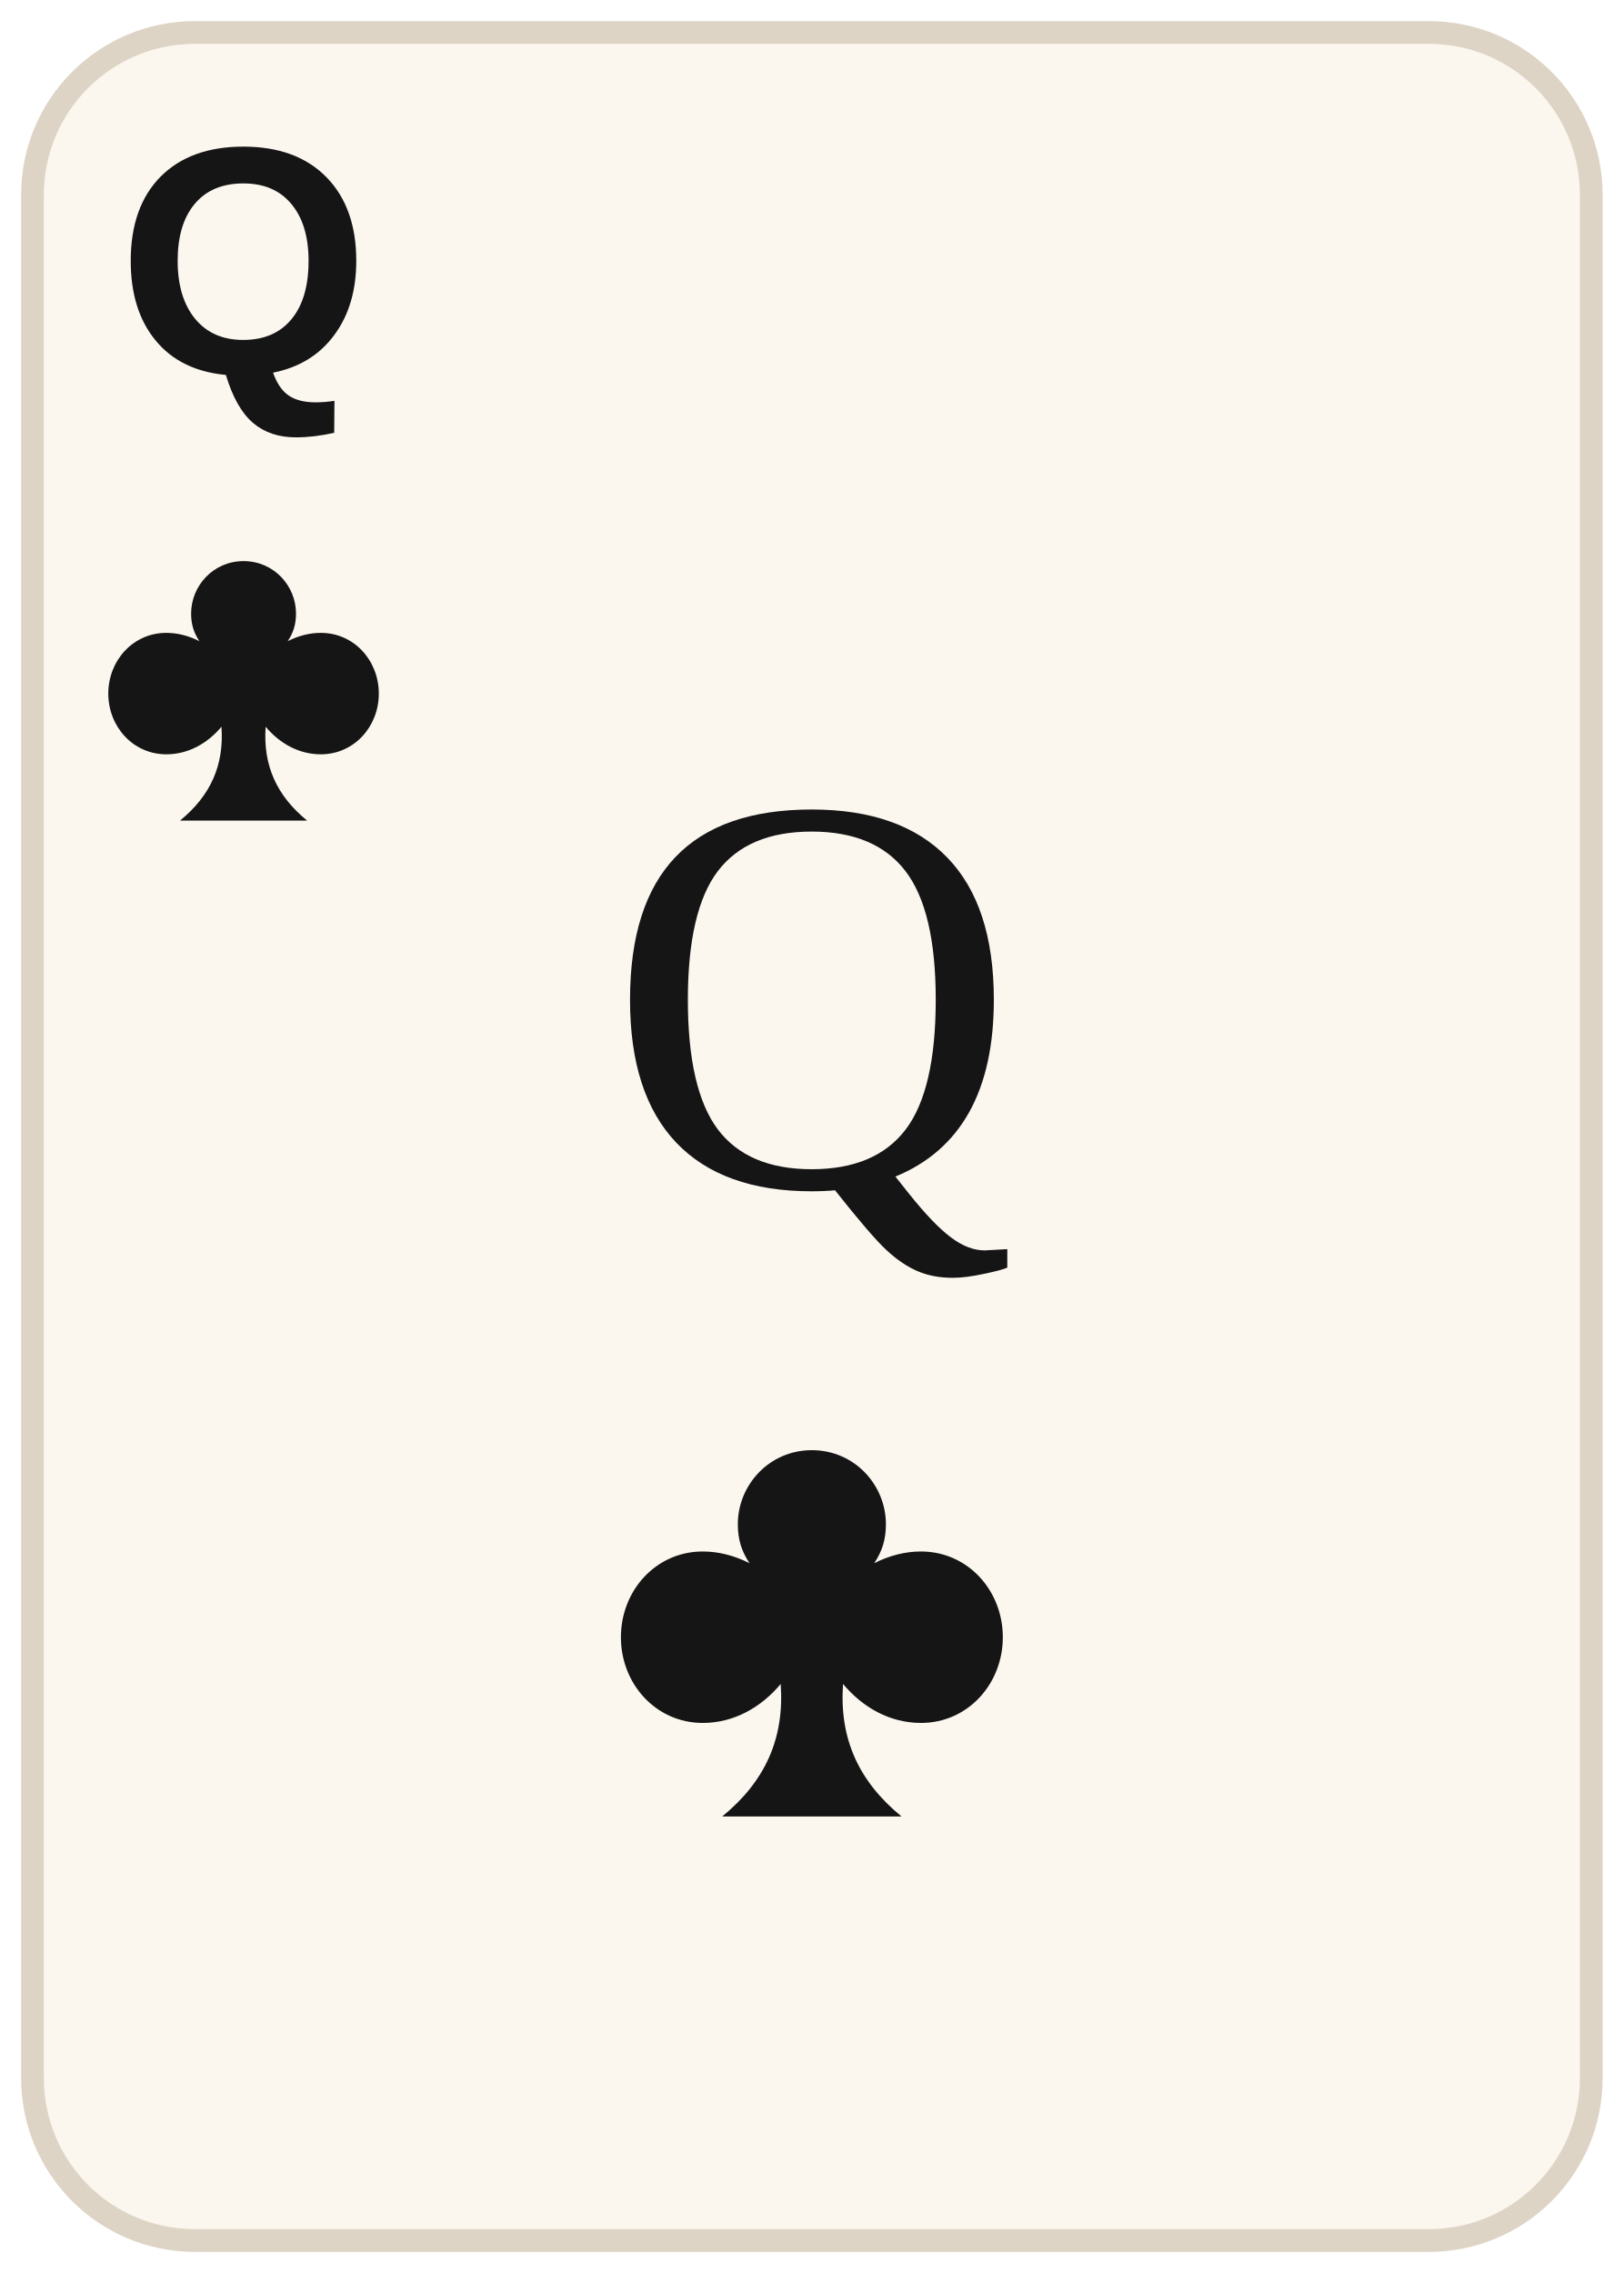
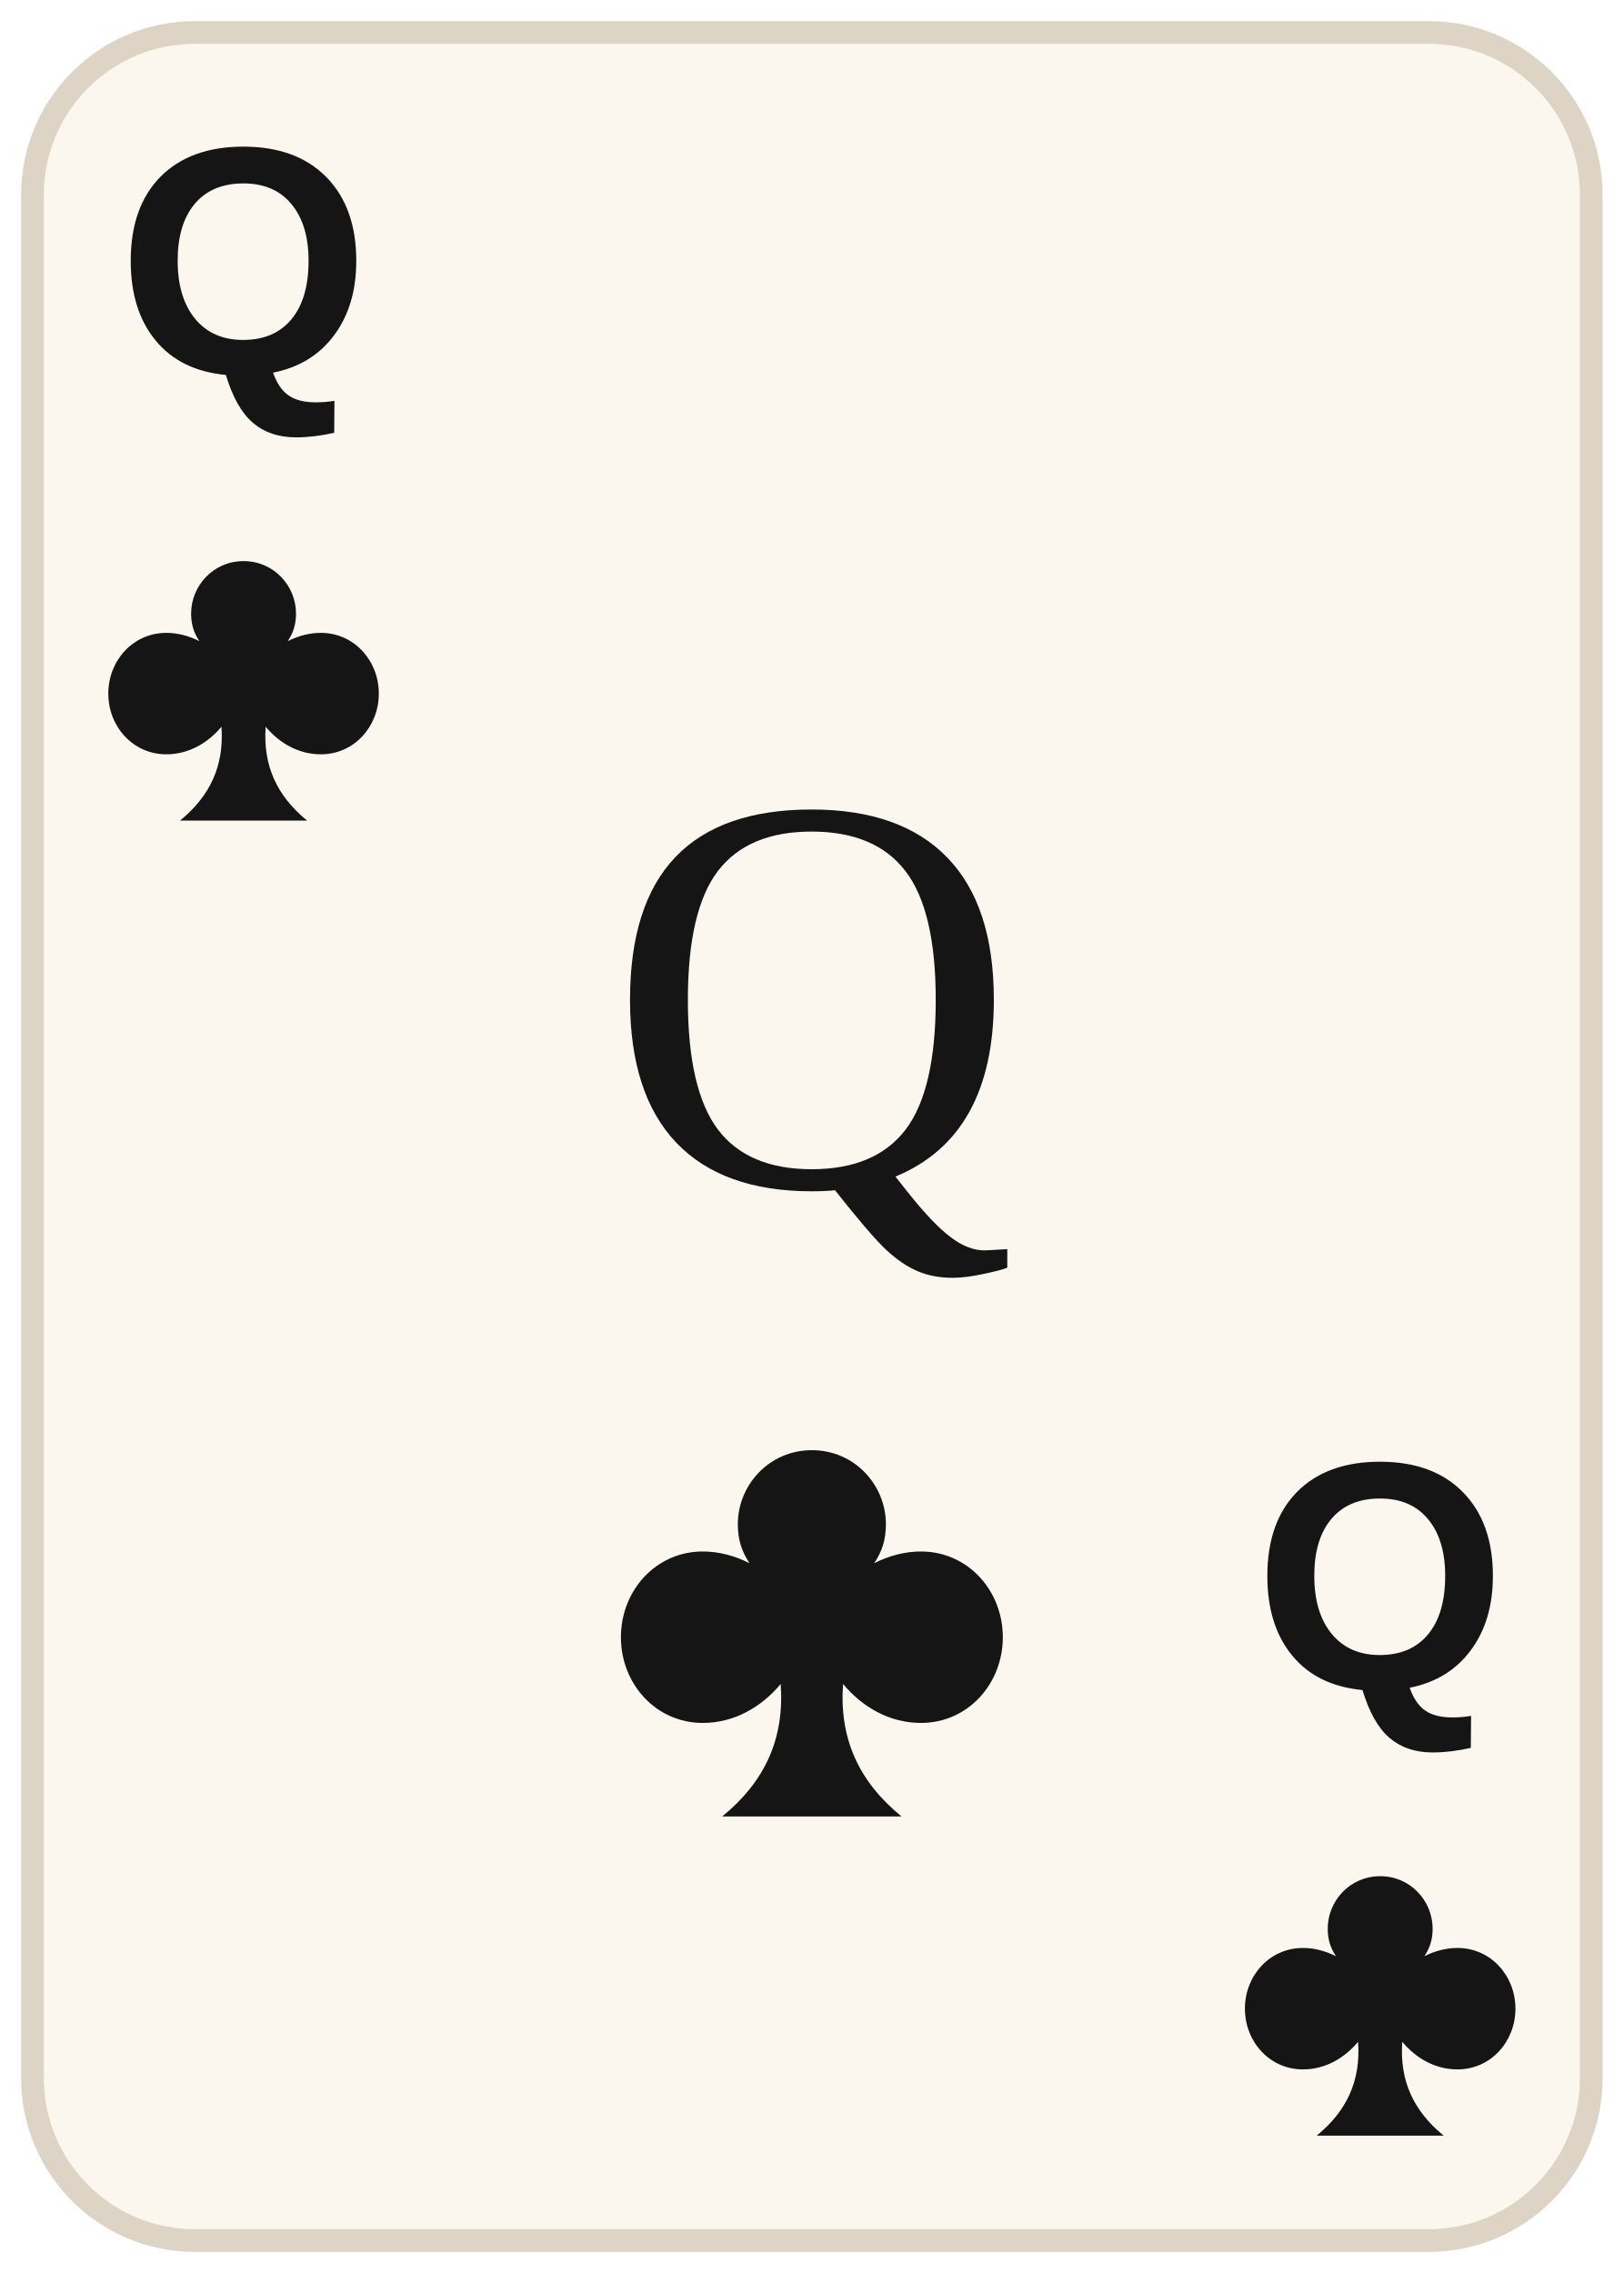
<svg xmlns="http://www.w3.org/2000/svg" viewBox="0 0 100 140" role="img" aria-label="Queen of Clubs">
  <rect x="2" y="2" width="96" height="136" rx="10" fill="#fbf6ee" stroke="#ded4c5" stroke-width="1.4" />
  <g font-family="Haskoy,-apple-system,BlinkMacSystemFont,'Segoe UI',Arial,sans-serif">
    <text x="15" y="23" fill="#151515" font-size="20" font-weight="700" text-anchor="middle">Q</text>
    <g fill="#151515" transform="translate(15 40) scale(0.17)">
      <path d="M0-32C-11-32-19-23-19-13c0 4 1 7 3 10-4-2-8-3-12-3-12 0-21 10-21 22s9 22 21 22c8 0 15-4 20-10 1 14-4 25-15 34h46C12 53 7 42 8 28c5 6 12 10 20 10 12 0 21-10 21-22S40-6 28-6c-4 0-8 1-12 3 2-3 3-6 3-10 0-10-8-19-19-19Z" />
    </g>
  </g>
  <g>
    <text x="50" y="65" fill="#151515" font-size="35" font-weight="500" text-anchor="middle" dominant-baseline="middle">Q</text>
    <g fill="#151515" transform="translate(50 97) scale(0.24)">
      <path d="M0-32C-11-32-19-23-19-13c0 4 1 7 3 10-4-2-8-3-12-3-12 0-21 10-21 22s9 22 21 22c8 0 15-4 20-10 1 14-4 25-15 34h46C12 53 7 42 8 28c5 6 12 10 20 10 12 0 21-10 21-22S40-6 28-6c-4 0-8 1-12 3 2-3 3-6 3-10 0-10-8-19-19-19Z" />
    </g>
  </g>
+   <g data-card-corner="bottom-right" font-family="Haskoy,-apple-system,BlinkMacSystemFont,'Segoe UI',Arial,sans-serif">
+     <text x="85" y="104" fill="#151515" font-size="20" font-weight="700" text-anchor="middle">Q</text>
+     <g fill="#151515" transform="translate(85 121) scale(0.17)">
+       <path d="M0-32C-11-32-19-23-19-13c0 4 1 7 3 10-4-2-8-3-12-3-12 0-21 10-21 22s9 22 21 22c8 0 15-4 20-10 1 14-4 25-15 34h46C12 53 7 42 8 28c5 6 12 10 20 10 12 0 21-10 21-22S40-6 28-6c-4 0-8 1-12 3 2-3 3-6 3-10 0-10-8-19-19-19Z" />
+     </g>
+   </g>
</svg>
